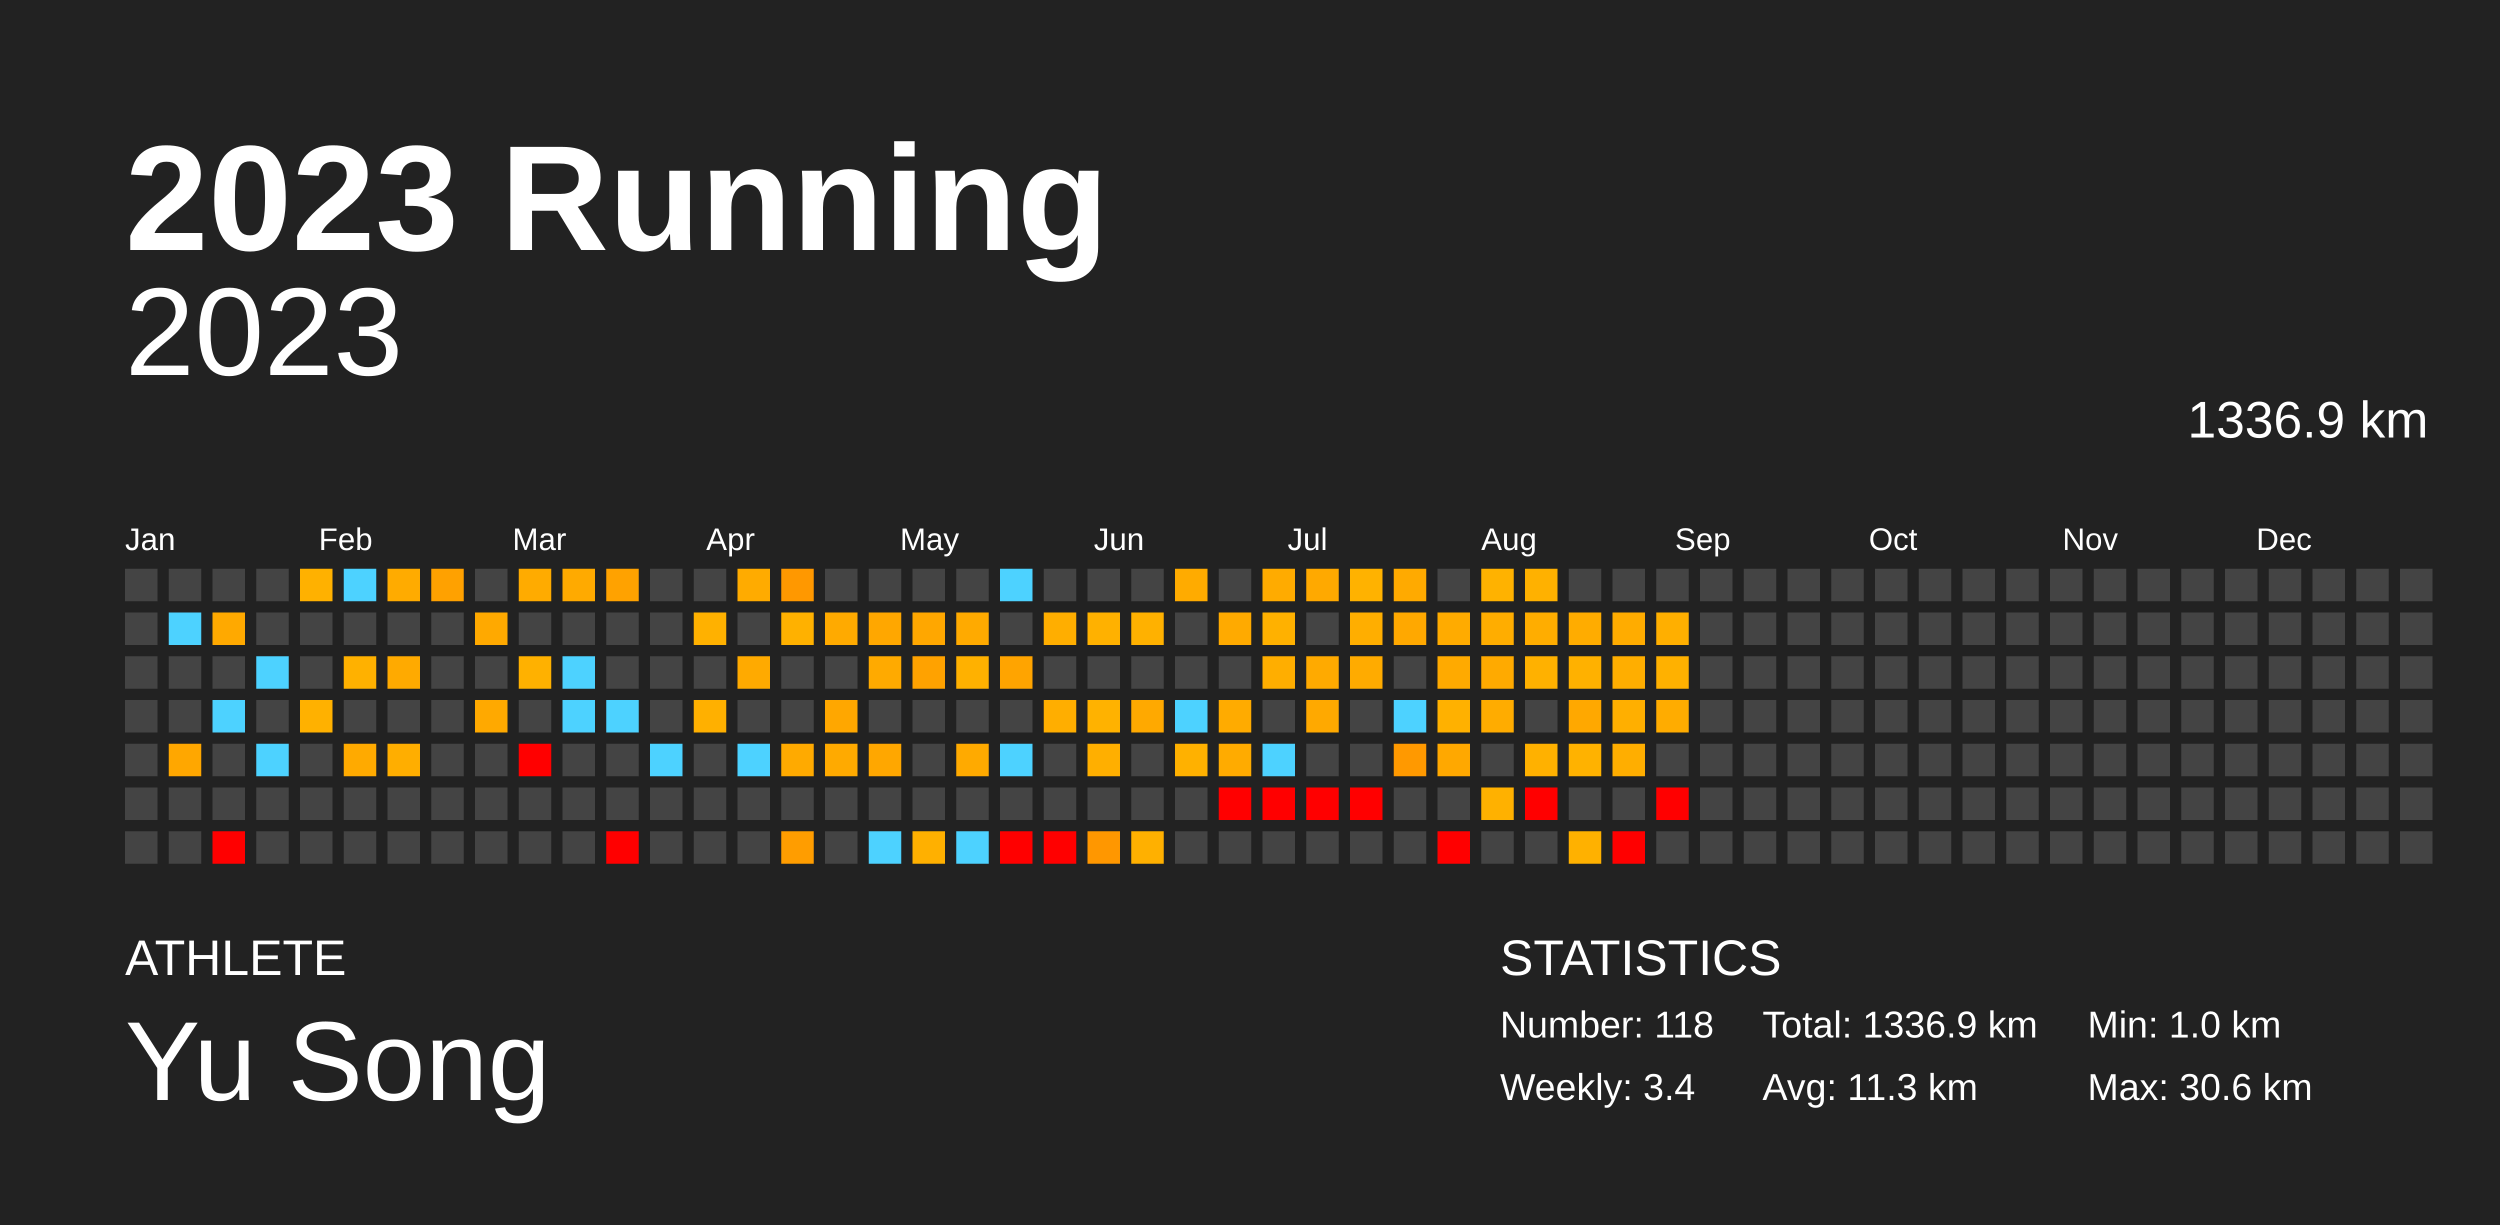
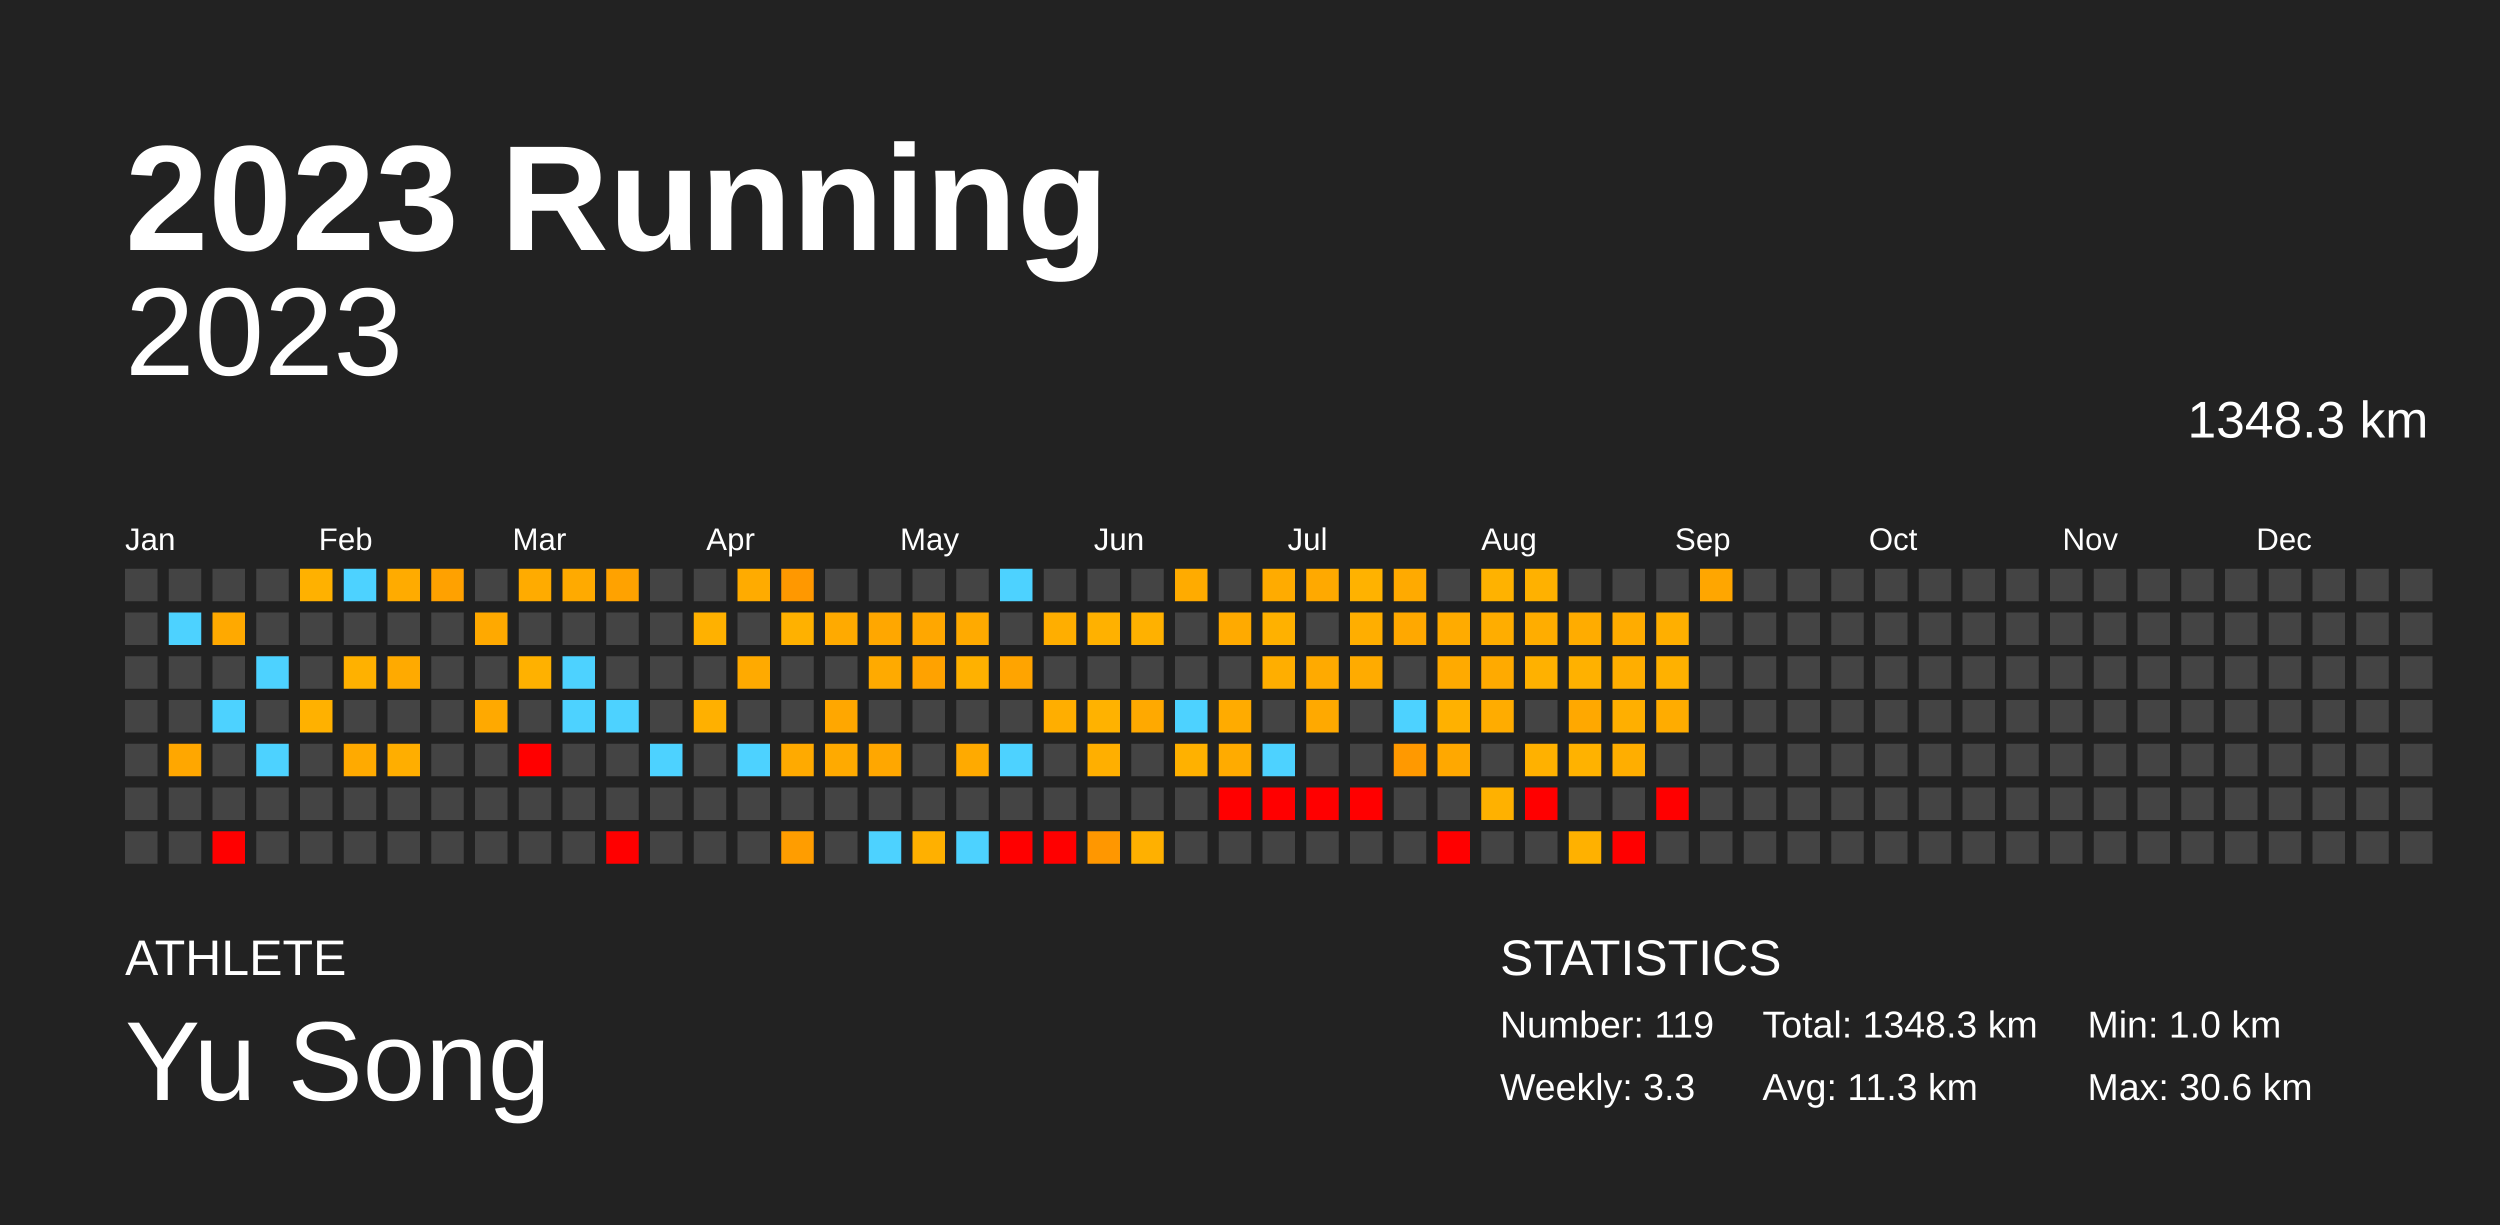
<svg xmlns="http://www.w3.org/2000/svg" baseProfile="full" height="98mm" version="1.1" viewBox="0,0,200,98" width="200mm">
  <defs />
  <rect fill="#222222" height="98" width="200" x="0" y="0" />
  <text fill="#FFFFFF" style="font-size:12px; font-family:Arial; font-weight:bold;" x="10" y="20">2023 Running</text>
  <text fill="#FFFFFF" style="font-size:4px; font-family:Arial" x="10" y="78">ATHLETE</text>
  <text fill="#FFFFFF" style="font-size:9px; font-family:Arial" x="10" y="88">Yu Song</text>
  <text fill="#FFFFFF" style="font-size:4px; font-family:Arial" x="120" y="78">STATISTICS</text>
-   <text fill="#FFFFFF" style="font-size:3px; font-family:Arial" x="120" y="83">Number: 118</text>
-   <text fill="#FFFFFF" style="font-size:3px; font-family:Arial" x="120" y="88">Weekly: 3.4</text>
-   <text fill="#FFFFFF" style="font-size:3px; font-family:Arial" x="141" y="83">Total: 1336.9 km</text>
+   <text fill="#FFFFFF" style="font-size:3px; font-family:Arial" x="120" y="83">Number: 119</text>
+   <text fill="#FFFFFF" style="font-size:3px; font-family:Arial" x="120" y="88">Weekly: 3.3</text>
+   <text fill="#FFFFFF" style="font-size:3px; font-family:Arial" x="141" y="83">Total: 1348.3 km</text>
  <text fill="#FFFFFF" style="font-size:3px; font-family:Arial" x="141" y="88">Avg: 11.3 km</text>
  <text fill="#FFFFFF" style="font-size:3px; font-family:Arial" x="167" y="83">Min: 1.0 km</text>
  <text fill="#FFFFFF" style="font-size:3px; font-family:Arial" x="167" y="88">Max: 30.6 km</text>
  <text alignment-baseline="hanging" fill="#FFFFFF" style="font-size:10.0px; font-family:Arial;" x="10" y="30">2023</text>
-   <text alignment-baseline="hanging" fill="#FFFFFF" style="font-size:4.125px; font-family:Arial;" x="175" y="35">1336.9 km</text>
+   <text alignment-baseline="hanging" fill="#FFFFFF" style="font-size:4.125px; font-family:Arial;" x="175" y="35">1348.3 km</text>
  <text fill="#FFFFFF" style="font-size:2.5px; font-family:Arial" x="10.0" y="44">Jan</text>
  <text fill="#FFFFFF" style="font-size:2.5px; font-family:Arial" x="25.5" y="44">Feb</text>
  <text fill="#FFFFFF" style="font-size:2.5px; font-family:Arial" x="41.0" y="44">Mar</text>
  <text fill="#FFFFFF" style="font-size:2.5px; font-family:Arial" x="56.5" y="44">Apr</text>
  <text fill="#FFFFFF" style="font-size:2.5px; font-family:Arial" x="72.0" y="44">May</text>
  <text fill="#FFFFFF" style="font-size:2.5px; font-family:Arial" x="87.5" y="44">Jun</text>
  <text fill="#FFFFFF" style="font-size:2.5px; font-family:Arial" x="103.0" y="44">Jul</text>
  <text fill="#FFFFFF" style="font-size:2.5px; font-family:Arial" x="118.5" y="44">Aug</text>
  <text fill="#FFFFFF" style="font-size:2.5px; font-family:Arial" x="134.0" y="44">Sep</text>
  <text fill="#FFFFFF" style="font-size:2.5px; font-family:Arial" x="149.5" y="44">Oct</text>
  <text fill="#FFFFFF" style="font-size:2.5px; font-family:Arial" x="165.0" y="44">Nov</text>
  <text fill="#FFFFFF" style="font-size:2.5px; font-family:Arial" x="180.5" y="44">Dec</text>
  <rect fill="#444444" height="2.6" width="2.6" x="10.0" y="45.5" />
  <rect fill="#444444" height="2.6" width="2.6" x="10.0" y="49.0" />
  <rect fill="#444444" height="2.6" width="2.6" x="10.0" y="52.5" />
  <rect fill="#444444" height="2.6" width="2.6" x="10.0" y="56.0" />
  <rect fill="#444444" height="2.6" width="2.6" x="10.0" y="59.5" />
  <rect fill="#444444" height="2.6" width="2.6" x="10.0" y="63.0" />
  <rect fill="#444444" height="2.6" width="2.6" x="10.0" y="66.5" />
  <rect fill="#444444" height="2.6" width="2.6" x="13.5" y="45.5" />
  <rect fill="#4dd2ff" height="2.6" width="2.6" x="13.5" y="49.0" />
  <rect fill="#444444" height="2.6" width="2.6" x="13.5" y="52.5" />
  <rect fill="#444444" height="2.6" width="2.6" x="13.5" y="56.0" />
  <rect fill="#ffa700" height="2.6" width="2.6" x="13.5" y="59.5" />
  <rect fill="#444444" height="2.6" width="2.6" x="13.5" y="63.0" />
  <rect fill="#444444" height="2.6" width="2.6" x="13.5" y="66.5" />
  <rect fill="#444444" height="2.6" width="2.6" x="17.0" y="45.5" />
  <rect fill="#ffa900" height="2.6" width="2.6" x="17.0" y="49.0" />
  <rect fill="#444444" height="2.6" width="2.6" x="17.0" y="52.5" />
  <rect fill="#4dd2ff" height="2.6" width="2.6" x="17.0" y="56.0" />
  <rect fill="#444444" height="2.6" width="2.6" x="17.0" y="59.5" />
  <rect fill="#444444" height="2.6" width="2.6" x="17.0" y="63.0" />
  <rect fill="red" height="2.6" width="2.6" x="17.0" y="66.5" />
  <rect fill="#444444" height="2.6" width="2.6" x="20.5" y="45.5" />
  <rect fill="#444444" height="2.6" width="2.6" x="20.5" y="49.0" />
  <rect fill="#4dd2ff" height="2.6" width="2.6" x="20.5" y="52.5" />
  <rect fill="#444444" height="2.6" width="2.6" x="20.5" y="56.0" />
  <rect fill="#4dd2ff" height="2.6" width="2.6" x="20.5" y="59.5" />
  <rect fill="#444444" height="2.6" width="2.6" x="20.5" y="63.0" />
  <rect fill="#444444" height="2.6" width="2.6" x="20.5" y="66.5" />
  <rect fill="#ffb100" height="2.6" width="2.6" x="24.0" y="45.5" />
  <rect fill="#444444" height="2.6" width="2.6" x="24.0" y="49.0" />
  <rect fill="#444444" height="2.6" width="2.6" x="24.0" y="52.5" />
  <rect fill="#ffb100" height="2.6" width="2.6" x="24.0" y="56.0" />
  <rect fill="#444444" height="2.6" width="2.6" x="24.0" y="59.5" />
  <rect fill="#444444" height="2.6" width="2.6" x="24.0" y="63.0" />
  <rect fill="#444444" height="2.6" width="2.6" x="24.0" y="66.5" />
  <rect fill="#4dd2ff" height="2.6" width="2.6" x="27.5" y="45.5" />
  <rect fill="#444444" height="2.6" width="2.6" x="27.5" y="49.0" />
  <rect fill="#ffb100" height="2.6" width="2.6" x="27.5" y="52.5" />
  <rect fill="#444444" height="2.6" width="2.6" x="27.5" y="56.0" />
  <rect fill="#ffaa00" height="2.6" width="2.6" x="27.5" y="59.5" />
  <rect fill="#444444" height="2.6" width="2.6" x="27.5" y="63.0" />
  <rect fill="#444444" height="2.6" width="2.6" x="27.5" y="66.5" />
  <rect fill="#ffab00" height="2.6" width="2.6" x="31.0" y="45.5" />
  <rect fill="#444444" height="2.6" width="2.6" x="31.0" y="49.0" />
  <rect fill="#ffaa00" height="2.6" width="2.6" x="31.0" y="52.5" />
  <rect fill="#444444" height="2.6" width="2.6" x="31.0" y="56.0" />
  <rect fill="#ffae00" height="2.6" width="2.6" x="31.0" y="59.5" />
  <rect fill="#444444" height="2.6" width="2.6" x="31.0" y="63.0" />
  <rect fill="#444444" height="2.6" width="2.6" x="31.0" y="66.5" />
  <rect fill="#ffa100" height="2.6" width="2.6" x="34.5" y="45.5" />
  <rect fill="#444444" height="2.6" width="2.6" x="34.5" y="49.0" />
  <rect fill="#444444" height="2.6" width="2.6" x="34.5" y="52.5" />
  <rect fill="#444444" height="2.6" width="2.6" x="34.5" y="56.0" />
  <rect fill="#444444" height="2.6" width="2.6" x="34.5" y="59.5" />
  <rect fill="#444444" height="2.6" width="2.6" x="34.5" y="63.0" />
  <rect fill="#444444" height="2.6" width="2.6" x="34.5" y="66.5" />
  <rect fill="#444444" height="2.6" width="2.6" x="38.0" y="45.5" />
  <rect fill="#ffa900" height="2.6" width="2.6" x="38.0" y="49.0" />
  <rect fill="#444444" height="2.6" width="2.6" x="38.0" y="52.5" />
  <rect fill="#ffa900" height="2.6" width="2.6" x="38.0" y="56.0" />
  <rect fill="#444444" height="2.6" width="2.6" x="38.0" y="59.5" />
  <rect fill="#444444" height="2.6" width="2.6" x="38.0" y="63.0" />
  <rect fill="#444444" height="2.6" width="2.6" x="38.0" y="66.5" />
  <rect fill="#ffab00" height="2.6" width="2.6" x="41.5" y="45.5" />
  <rect fill="#444444" height="2.6" width="2.6" x="41.5" y="49.0" />
  <rect fill="#ffb100" height="2.6" width="2.6" x="41.5" y="52.5" />
  <rect fill="#444444" height="2.6" width="2.6" x="41.5" y="56.0" />
  <rect fill="red" height="2.6" width="2.6" x="41.5" y="59.5" />
  <rect fill="#444444" height="2.6" width="2.6" x="41.5" y="63.0" />
  <rect fill="#444444" height="2.6" width="2.6" x="41.5" y="66.5" />
  <rect fill="#ffaa00" height="2.6" width="2.6" x="45.0" y="45.5" />
  <rect fill="#444444" height="2.6" width="2.6" x="45.0" y="49.0" />
  <rect fill="#4dd2ff" height="2.6" width="2.6" x="45.0" y="52.5" />
  <rect fill="#4dd2ff" height="2.6" width="2.6" x="45.0" y="56.0" />
  <rect fill="#444444" height="2.6" width="2.6" x="45.0" y="59.5" />
  <rect fill="#444444" height="2.6" width="2.6" x="45.0" y="63.0" />
  <rect fill="#444444" height="2.6" width="2.6" x="45.0" y="66.5" />
  <rect fill="#ffa200" height="2.6" width="2.6" x="48.5" y="45.5" />
  <rect fill="#444444" height="2.6" width="2.6" x="48.5" y="49.0" />
  <rect fill="#444444" height="2.6" width="2.6" x="48.5" y="52.5" />
  <rect fill="#4dd2ff" height="2.6" width="2.6" x="48.5" y="56.0" />
  <rect fill="#444444" height="2.6" width="2.6" x="48.5" y="59.5" />
  <rect fill="#444444" height="2.6" width="2.6" x="48.5" y="63.0" />
  <rect fill="red" height="2.6" width="2.6" x="48.5" y="66.5" />
  <rect fill="#444444" height="2.6" width="2.6" x="52.0" y="45.5" />
  <rect fill="#444444" height="2.6" width="2.6" x="52.0" y="49.0" />
  <rect fill="#444444" height="2.6" width="2.6" x="52.0" y="52.5" />
  <rect fill="#444444" height="2.6" width="2.6" x="52.0" y="56.0" />
  <rect fill="#4dd2ff" height="2.6" width="2.6" x="52.0" y="59.5" />
  <rect fill="#444444" height="2.6" width="2.6" x="52.0" y="63.0" />
  <rect fill="#444444" height="2.6" width="2.6" x="52.0" y="66.5" />
  <rect fill="#444444" height="2.6" width="2.6" x="55.5" y="45.5" />
  <rect fill="#ffb100" height="2.6" width="2.6" x="55.5" y="49.0" />
  <rect fill="#444444" height="2.6" width="2.6" x="55.5" y="52.5" />
  <rect fill="#ffb000" height="2.6" width="2.6" x="55.5" y="56.0" />
  <rect fill="#444444" height="2.6" width="2.6" x="55.5" y="59.5" />
  <rect fill="#444444" height="2.6" width="2.6" x="55.5" y="63.0" />
  <rect fill="#444444" height="2.6" width="2.6" x="55.5" y="66.5" />
  <rect fill="#ffab00" height="2.6" width="2.6" x="59.0" y="45.5" />
  <rect fill="#444444" height="2.6" width="2.6" x="59.0" y="49.0" />
  <rect fill="#ffaa00" height="2.6" width="2.6" x="59.0" y="52.5" />
  <rect fill="#444444" height="2.6" width="2.6" x="59.0" y="56.0" />
  <rect fill="#4dd2ff" height="2.6" width="2.6" x="59.0" y="59.5" />
  <rect fill="#444444" height="2.6" width="2.6" x="59.0" y="63.0" />
  <rect fill="#444444" height="2.6" width="2.6" x="59.0" y="66.5" />
  <rect fill="#ff9800" height="2.6" width="2.6" x="62.5" y="45.5" />
  <rect fill="#ffb100" height="2.6" width="2.6" x="62.5" y="49.0" />
  <rect fill="#444444" height="2.6" width="2.6" x="62.5" y="52.5" />
  <rect fill="#444444" height="2.6" width="2.6" x="62.5" y="56.0" />
  <rect fill="#ffaa00" height="2.6" width="2.6" x="62.5" y="59.5" />
  <rect fill="#444444" height="2.6" width="2.6" x="62.5" y="63.0" />
  <rect fill="#ff9d00" height="2.6" width="2.6" x="62.5" y="66.5" />
  <rect fill="#444444" height="2.6" width="2.6" x="66.0" y="45.5" />
  <rect fill="#ffaa00" height="2.6" width="2.6" x="66.0" y="49.0" />
  <rect fill="#444444" height="2.6" width="2.6" x="66.0" y="52.5" />
  <rect fill="#ffa700" height="2.6" width="2.6" x="66.0" y="56.0" />
  <rect fill="#ffaa00" height="2.6" width="2.6" x="66.0" y="59.5" />
  <rect fill="#444444" height="2.6" width="2.6" x="66.0" y="63.0" />
  <rect fill="#444444" height="2.6" width="2.6" x="66.0" y="66.5" />
  <rect fill="#444444" height="2.6" width="2.6" x="69.5" y="45.5" />
  <rect fill="#ffa700" height="2.6" width="2.6" x="69.5" y="49.0" />
  <rect fill="#ffaa00" height="2.6" width="2.6" x="69.5" y="52.5" />
  <rect fill="#444444" height="2.6" width="2.6" x="69.5" y="56.0" />
  <rect fill="#ffa700" height="2.6" width="2.6" x="69.5" y="59.5" />
  <rect fill="#444444" height="2.6" width="2.6" x="69.5" y="63.0" />
  <rect fill="#4dd2ff" height="2.6" width="2.6" x="69.5" y="66.5" />
  <rect fill="#444444" height="2.6" width="2.6" x="73.0" y="45.5" />
  <rect fill="#ffa700" height="2.6" width="2.6" x="73.0" y="49.0" />
  <rect fill="#ffa200" height="2.6" width="2.6" x="73.0" y="52.5" />
  <rect fill="#444444" height="2.6" width="2.6" x="73.0" y="56.0" />
  <rect fill="#444444" height="2.6" width="2.6" x="73.0" y="59.5" />
  <rect fill="#444444" height="2.6" width="2.6" x="73.0" y="63.0" />
  <rect fill="#ffb000" height="2.6" width="2.6" x="73.0" y="66.5" />
  <rect fill="#444444" height="2.6" width="2.6" x="76.5" y="45.5" />
  <rect fill="#ffaa00" height="2.6" width="2.6" x="76.5" y="49.0" />
  <rect fill="#ffb100" height="2.6" width="2.6" x="76.5" y="52.5" />
  <rect fill="#444444" height="2.6" width="2.6" x="76.5" y="56.0" />
  <rect fill="#ffaa00" height="2.6" width="2.6" x="76.5" y="59.5" />
  <rect fill="#444444" height="2.6" width="2.6" x="76.5" y="63.0" />
  <rect fill="#4dd2ff" height="2.6" width="2.6" x="76.5" y="66.5" />
  <rect fill="#4dd2ff" height="2.6" width="2.6" x="80.0" y="45.5" />
  <rect fill="#444444" height="2.6" width="2.6" x="80.0" y="49.0" />
  <rect fill="#ffa400" height="2.6" width="2.6" x="80.0" y="52.5" />
  <rect fill="#444444" height="2.6" width="2.6" x="80.0" y="56.0" />
  <rect fill="#4dd2ff" height="2.6" width="2.6" x="80.0" y="59.5" />
  <rect fill="#444444" height="2.6" width="2.6" x="80.0" y="63.0" />
  <rect fill="red" height="2.6" width="2.6" x="80.0" y="66.5" />
  <rect fill="#444444" height="2.6" width="2.6" x="83.5" y="45.5" />
  <rect fill="#ffae00" height="2.6" width="2.6" x="83.5" y="49.0" />
  <rect fill="#444444" height="2.6" width="2.6" x="83.5" y="52.5" />
  <rect fill="#ffae00" height="2.6" width="2.6" x="83.5" y="56.0" />
  <rect fill="#444444" height="2.6" width="2.6" x="83.5" y="59.5" />
  <rect fill="#444444" height="2.6" width="2.6" x="83.5" y="63.0" />
  <rect fill="red" height="2.6" width="2.6" x="83.5" y="66.5" />
  <rect fill="#444444" height="2.6" width="2.6" x="87.0" y="45.5" />
  <rect fill="#ffb100" height="2.6" width="2.6" x="87.0" y="49.0" />
  <rect fill="#444444" height="2.6" width="2.6" x="87.0" y="52.5" />
  <rect fill="#ffb200" height="2.6" width="2.6" x="87.0" y="56.0" />
  <rect fill="#ffaf00" height="2.6" width="2.6" x="87.0" y="59.5" />
  <rect fill="#444444" height="2.6" width="2.6" x="87.0" y="63.0" />
  <rect fill="#ff9700" height="2.6" width="2.6" x="87.0" y="66.5" />
  <rect fill="#444444" height="2.6" width="2.6" x="90.5" y="45.5" />
  <rect fill="#ffb100" height="2.6" width="2.6" x="90.5" y="49.0" />
  <rect fill="#444444" height="2.6" width="2.6" x="90.5" y="52.5" />
  <rect fill="#ffa900" height="2.6" width="2.6" x="90.5" y="56.0" />
  <rect fill="#444444" height="2.6" width="2.6" x="90.5" y="59.5" />
  <rect fill="#444444" height="2.6" width="2.6" x="90.5" y="63.0" />
  <rect fill="#ffb000" height="2.6" width="2.6" x="90.5" y="66.5" />
  <rect fill="#ffab00" height="2.6" width="2.6" x="94.0" y="45.5" />
  <rect fill="#444444" height="2.6" width="2.6" x="94.0" y="49.0" />
  <rect fill="#444444" height="2.6" width="2.6" x="94.0" y="52.5" />
  <rect fill="#4dd2ff" height="2.6" width="2.6" x="94.0" y="56.0" />
  <rect fill="#ffb100" height="2.6" width="2.6" x="94.0" y="59.5" />
  <rect fill="#444444" height="2.6" width="2.6" x="94.0" y="63.0" />
  <rect fill="#444444" height="2.6" width="2.6" x="94.0" y="66.5" />
  <rect fill="#444444" height="2.6" width="2.6" x="97.5" y="45.5" />
  <rect fill="#ffaa00" height="2.6" width="2.6" x="97.5" y="49.0" />
  <rect fill="#444444" height="2.6" width="2.6" x="97.5" y="52.5" />
  <rect fill="#ffab00" height="2.6" width="2.6" x="97.5" y="56.0" />
  <rect fill="#ffab00" height="2.6" width="2.6" x="97.5" y="59.5" />
  <rect fill="red" height="2.6" width="2.6" x="97.5" y="63.0" />
  <rect fill="#444444" height="2.6" width="2.6" x="97.5" y="66.5" />
  <rect fill="#ffab00" height="2.6" width="2.6" x="101.0" y="45.5" />
  <rect fill="#ffb100" height="2.6" width="2.6" x="101.0" y="49.0" />
  <rect fill="#ffae00" height="2.6" width="2.6" x="101.0" y="52.5" />
  <rect fill="#444444" height="2.6" width="2.6" x="101.0" y="56.0" />
  <rect fill="#4dd2ff" height="2.6" width="2.6" x="101.0" y="59.5" />
  <rect fill="red" height="2.6" width="2.6" x="101.0" y="63.0" />
  <rect fill="#444444" height="2.6" width="2.6" x="101.0" y="66.5" />
  <rect fill="#ffa900" height="2.6" width="2.6" x="104.5" y="45.5" />
  <rect fill="#444444" height="2.6" width="2.6" x="104.5" y="49.0" />
  <rect fill="#ffaa00" height="2.6" width="2.6" x="104.5" y="52.5" />
  <rect fill="#ffa900" height="2.6" width="2.6" x="104.5" y="56.0" />
  <rect fill="#444444" height="2.6" width="2.6" x="104.5" y="59.5" />
  <rect fill="red" height="2.6" width="2.6" x="104.5" y="63.0" />
  <rect fill="#444444" height="2.6" width="2.6" x="104.5" y="66.5" />
  <rect fill="#ffb200" height="2.6" width="2.6" x="108.0" y="45.5" />
  <rect fill="#ffae00" height="2.6" width="2.6" x="108.0" y="49.0" />
  <rect fill="#ffab00" height="2.6" width="2.6" x="108.0" y="52.5" />
  <rect fill="#444444" height="2.6" width="2.6" x="108.0" y="56.0" />
  <rect fill="#444444" height="2.6" width="2.6" x="108.0" y="59.5" />
  <rect fill="red" height="2.6" width="2.6" x="108.0" y="63.0" />
  <rect fill="#444444" height="2.6" width="2.6" x="108.0" y="66.5" />
  <rect fill="#ffaa00" height="2.6" width="2.6" x="111.5" y="45.5" />
  <rect fill="#ffa800" height="2.6" width="2.6" x="111.5" y="49.0" />
  <rect fill="#444444" height="2.6" width="2.6" x="111.5" y="52.5" />
  <rect fill="#4dd2ff" height="2.6" width="2.6" x="111.5" y="56.0" />
  <rect fill="#ff9900" height="2.6" width="2.6" x="111.5" y="59.5" />
  <rect fill="#444444" height="2.6" width="2.6" x="111.5" y="63.0" />
  <rect fill="#444444" height="2.6" width="2.6" x="111.5" y="66.5" />
  <rect fill="#444444" height="2.6" width="2.6" x="115.0" y="45.5" />
  <rect fill="#ffab00" height="2.6" width="2.6" x="115.0" y="49.0" />
  <rect fill="#ffaa00" height="2.6" width="2.6" x="115.0" y="52.5" />
  <rect fill="#ffb100" height="2.6" width="2.6" x="115.0" y="56.0" />
  <rect fill="#ffa800" height="2.6" width="2.6" x="115.0" y="59.5" />
  <rect fill="#444444" height="2.6" width="2.6" x="115.0" y="63.0" />
  <rect fill="red" height="2.6" width="2.6" x="115.0" y="66.5" />
  <rect fill="#ffb200" height="2.6" width="2.6" x="118.5" y="45.5" />
  <rect fill="#ffad00" height="2.6" width="2.6" x="118.5" y="49.0" />
  <rect fill="#ffaa00" height="2.6" width="2.6" x="118.5" y="52.5" />
  <rect fill="#ffac00" height="2.6" width="2.6" x="118.5" y="56.0" />
  <rect fill="#444444" height="2.6" width="2.6" x="118.5" y="59.5" />
  <rect fill="#ffb100" height="2.6" width="2.6" x="118.5" y="63.0" />
  <rect fill="#444444" height="2.6" width="2.6" x="118.5" y="66.5" />
  <rect fill="#ffb100" height="2.6" width="2.6" x="122.0" y="45.5" />
  <rect fill="#ffad00" height="2.6" width="2.6" x="122.0" y="49.0" />
  <rect fill="#ffb100" height="2.6" width="2.6" x="122.0" y="52.5" />
  <rect fill="#444444" height="2.6" width="2.6" x="122.0" y="56.0" />
  <rect fill="#ffb100" height="2.6" width="2.6" x="122.0" y="59.5" />
  <rect fill="red" height="2.6" width="2.6" x="122.0" y="63.0" />
  <rect fill="#444444" height="2.6" width="2.6" x="122.0" y="66.5" />
  <rect fill="#444444" height="2.6" width="2.6" x="125.5" y="45.5" />
  <rect fill="#ffac00" height="2.6" width="2.6" x="125.5" y="49.0" />
  <rect fill="#ffb100" height="2.6" width="2.6" x="125.5" y="52.5" />
  <rect fill="#ffa800" height="2.6" width="2.6" x="125.5" y="56.0" />
  <rect fill="#ffb200" height="2.6" width="2.6" x="125.5" y="59.5" />
  <rect fill="#444444" height="2.6" width="2.6" x="125.5" y="63.0" />
  <rect fill="#ffb100" height="2.6" width="2.6" x="125.5" y="66.5" />
  <rect fill="#444444" height="2.6" width="2.6" x="129.0" y="45.5" />
  <rect fill="#ffac00" height="2.6" width="2.6" x="129.0" y="49.0" />
  <rect fill="#ffae00" height="2.6" width="2.6" x="129.0" y="52.5" />
  <rect fill="#ffaf00" height="2.6" width="2.6" x="129.0" y="56.0" />
  <rect fill="#ffae00" height="2.6" width="2.6" x="129.0" y="59.5" />
  <rect fill="#444444" height="2.6" width="2.6" x="129.0" y="63.0" />
  <rect fill="red" height="2.6" width="2.6" x="129.0" y="66.5" />
  <rect fill="#444444" height="2.6" width="2.6" x="132.5" y="45.5" />
  <rect fill="#ffaf00" height="2.6" width="2.6" x="132.5" y="49.0" />
  <rect fill="#ffb100" height="2.6" width="2.6" x="132.5" y="52.5" />
  <rect fill="#ffac00" height="2.6" width="2.6" x="132.5" y="56.0" />
  <rect fill="#444444" height="2.6" width="2.6" x="132.5" y="59.5" />
  <rect fill="red" height="2.6" width="2.6" x="132.5" y="63.0" />
  <rect fill="#444444" height="2.6" width="2.6" x="132.5" y="66.5" />
-   <rect fill="#444444" height="2.6" width="2.6" x="136.0" y="45.5" />
+   <rect fill="#ffa600" height="2.6" width="2.6" x="136.0" y="45.5" />
  <rect fill="#444444" height="2.6" width="2.6" x="136.0" y="49.0" />
  <rect fill="#444444" height="2.6" width="2.6" x="136.0" y="52.5" />
  <rect fill="#444444" height="2.6" width="2.6" x="136.0" y="56.0" />
  <rect fill="#444444" height="2.6" width="2.6" x="136.0" y="59.5" />
  <rect fill="#444444" height="2.6" width="2.6" x="136.0" y="63.0" />
  <rect fill="#444444" height="2.6" width="2.6" x="136.0" y="66.5" />
  <rect fill="#444444" height="2.6" width="2.6" x="139.5" y="45.5" />
  <rect fill="#444444" height="2.6" width="2.6" x="139.5" y="49.0" />
  <rect fill="#444444" height="2.6" width="2.6" x="139.5" y="52.5" />
  <rect fill="#444444" height="2.6" width="2.6" x="139.5" y="56.0" />
  <rect fill="#444444" height="2.6" width="2.6" x="139.5" y="59.5" />
  <rect fill="#444444" height="2.6" width="2.6" x="139.5" y="63.0" />
  <rect fill="#444444" height="2.6" width="2.6" x="139.5" y="66.5" />
  <rect fill="#444444" height="2.6" width="2.6" x="143.0" y="45.5" />
  <rect fill="#444444" height="2.6" width="2.6" x="143.0" y="49.0" />
  <rect fill="#444444" height="2.6" width="2.6" x="143.0" y="52.5" />
  <rect fill="#444444" height="2.6" width="2.6" x="143.0" y="56.0" />
  <rect fill="#444444" height="2.6" width="2.6" x="143.0" y="59.5" />
  <rect fill="#444444" height="2.6" width="2.6" x="143.0" y="63.0" />
  <rect fill="#444444" height="2.6" width="2.6" x="143.0" y="66.5" />
  <rect fill="#444444" height="2.6" width="2.6" x="146.5" y="45.5" />
  <rect fill="#444444" height="2.6" width="2.6" x="146.5" y="49.0" />
  <rect fill="#444444" height="2.6" width="2.6" x="146.5" y="52.5" />
  <rect fill="#444444" height="2.6" width="2.6" x="146.5" y="56.0" />
  <rect fill="#444444" height="2.6" width="2.6" x="146.5" y="59.5" />
  <rect fill="#444444" height="2.6" width="2.6" x="146.5" y="63.0" />
  <rect fill="#444444" height="2.6" width="2.6" x="146.5" y="66.5" />
  <rect fill="#444444" height="2.6" width="2.6" x="150.0" y="45.5" />
  <rect fill="#444444" height="2.6" width="2.6" x="150.0" y="49.0" />
  <rect fill="#444444" height="2.6" width="2.6" x="150.0" y="52.5" />
  <rect fill="#444444" height="2.6" width="2.6" x="150.0" y="56.0" />
  <rect fill="#444444" height="2.6" width="2.6" x="150.0" y="59.5" />
  <rect fill="#444444" height="2.6" width="2.6" x="150.0" y="63.0" />
  <rect fill="#444444" height="2.6" width="2.6" x="150.0" y="66.5" />
  <rect fill="#444444" height="2.6" width="2.6" x="153.5" y="45.5" />
  <rect fill="#444444" height="2.6" width="2.6" x="153.5" y="49.0" />
  <rect fill="#444444" height="2.6" width="2.6" x="153.5" y="52.5" />
  <rect fill="#444444" height="2.6" width="2.6" x="153.5" y="56.0" />
  <rect fill="#444444" height="2.6" width="2.6" x="153.5" y="59.5" />
  <rect fill="#444444" height="2.6" width="2.6" x="153.5" y="63.0" />
  <rect fill="#444444" height="2.6" width="2.6" x="153.5" y="66.5" />
  <rect fill="#444444" height="2.6" width="2.6" x="157.0" y="45.5" />
  <rect fill="#444444" height="2.6" width="2.6" x="157.0" y="49.0" />
  <rect fill="#444444" height="2.6" width="2.6" x="157.0" y="52.5" />
  <rect fill="#444444" height="2.6" width="2.6" x="157.0" y="56.0" />
  <rect fill="#444444" height="2.6" width="2.6" x="157.0" y="59.5" />
  <rect fill="#444444" height="2.6" width="2.6" x="157.0" y="63.0" />
  <rect fill="#444444" height="2.6" width="2.6" x="157.0" y="66.5" />
  <rect fill="#444444" height="2.6" width="2.6" x="160.5" y="45.5" />
  <rect fill="#444444" height="2.6" width="2.6" x="160.5" y="49.0" />
  <rect fill="#444444" height="2.6" width="2.6" x="160.5" y="52.5" />
  <rect fill="#444444" height="2.6" width="2.6" x="160.5" y="56.0" />
  <rect fill="#444444" height="2.6" width="2.6" x="160.5" y="59.5" />
  <rect fill="#444444" height="2.6" width="2.6" x="160.5" y="63.0" />
  <rect fill="#444444" height="2.6" width="2.6" x="160.5" y="66.5" />
  <rect fill="#444444" height="2.6" width="2.6" x="164.0" y="45.5" />
  <rect fill="#444444" height="2.6" width="2.6" x="164.0" y="49.0" />
  <rect fill="#444444" height="2.6" width="2.6" x="164.0" y="52.5" />
  <rect fill="#444444" height="2.6" width="2.6" x="164.0" y="56.0" />
  <rect fill="#444444" height="2.6" width="2.6" x="164.0" y="59.5" />
  <rect fill="#444444" height="2.6" width="2.6" x="164.0" y="63.0" />
  <rect fill="#444444" height="2.6" width="2.6" x="164.0" y="66.5" />
  <rect fill="#444444" height="2.6" width="2.6" x="167.5" y="45.5" />
  <rect fill="#444444" height="2.6" width="2.6" x="167.5" y="49.0" />
  <rect fill="#444444" height="2.6" width="2.6" x="167.5" y="52.5" />
  <rect fill="#444444" height="2.6" width="2.6" x="167.5" y="56.0" />
  <rect fill="#444444" height="2.6" width="2.6" x="167.5" y="59.5" />
  <rect fill="#444444" height="2.6" width="2.6" x="167.5" y="63.0" />
  <rect fill="#444444" height="2.6" width="2.6" x="167.5" y="66.5" />
  <rect fill="#444444" height="2.6" width="2.6" x="171.0" y="45.5" />
  <rect fill="#444444" height="2.6" width="2.6" x="171.0" y="49.0" />
  <rect fill="#444444" height="2.6" width="2.6" x="171.0" y="52.5" />
  <rect fill="#444444" height="2.6" width="2.6" x="171.0" y="56.0" />
  <rect fill="#444444" height="2.6" width="2.6" x="171.0" y="59.5" />
  <rect fill="#444444" height="2.6" width="2.6" x="171.0" y="63.0" />
  <rect fill="#444444" height="2.6" width="2.6" x="171.0" y="66.5" />
  <rect fill="#444444" height="2.6" width="2.6" x="174.5" y="45.5" />
  <rect fill="#444444" height="2.6" width="2.6" x="174.5" y="49.0" />
  <rect fill="#444444" height="2.6" width="2.6" x="174.5" y="52.5" />
  <rect fill="#444444" height="2.6" width="2.6" x="174.5" y="56.0" />
  <rect fill="#444444" height="2.6" width="2.6" x="174.5" y="59.5" />
  <rect fill="#444444" height="2.6" width="2.6" x="174.5" y="63.0" />
  <rect fill="#444444" height="2.6" width="2.6" x="174.5" y="66.5" />
  <rect fill="#444444" height="2.6" width="2.6" x="178.0" y="45.5" />
  <rect fill="#444444" height="2.6" width="2.6" x="178.0" y="49.0" />
  <rect fill="#444444" height="2.6" width="2.6" x="178.0" y="52.5" />
  <rect fill="#444444" height="2.6" width="2.6" x="178.0" y="56.0" />
  <rect fill="#444444" height="2.6" width="2.6" x="178.0" y="59.5" />
  <rect fill="#444444" height="2.6" width="2.6" x="178.0" y="63.0" />
  <rect fill="#444444" height="2.6" width="2.6" x="178.0" y="66.5" />
  <rect fill="#444444" height="2.6" width="2.6" x="181.5" y="45.5" />
  <rect fill="#444444" height="2.6" width="2.6" x="181.5" y="49.0" />
  <rect fill="#444444" height="2.6" width="2.6" x="181.5" y="52.5" />
  <rect fill="#444444" height="2.6" width="2.6" x="181.5" y="56.0" />
  <rect fill="#444444" height="2.6" width="2.6" x="181.5" y="59.5" />
  <rect fill="#444444" height="2.6" width="2.6" x="181.5" y="63.0" />
  <rect fill="#444444" height="2.6" width="2.6" x="181.5" y="66.5" />
  <rect fill="#444444" height="2.6" width="2.6" x="185.0" y="45.5" />
  <rect fill="#444444" height="2.6" width="2.6" x="185.0" y="49.0" />
  <rect fill="#444444" height="2.6" width="2.6" x="185.0" y="52.5" />
  <rect fill="#444444" height="2.6" width="2.6" x="185.0" y="56.0" />
  <rect fill="#444444" height="2.6" width="2.6" x="185.0" y="59.5" />
  <rect fill="#444444" height="2.6" width="2.6" x="185.0" y="63.0" />
  <rect fill="#444444" height="2.6" width="2.6" x="185.0" y="66.5" />
  <rect fill="#444444" height="2.6" width="2.6" x="188.5" y="45.5" />
  <rect fill="#444444" height="2.6" width="2.6" x="188.5" y="49.0" />
  <rect fill="#444444" height="2.6" width="2.6" x="188.5" y="52.5" />
  <rect fill="#444444" height="2.6" width="2.6" x="188.5" y="56.0" />
  <rect fill="#444444" height="2.6" width="2.6" x="188.5" y="59.5" />
  <rect fill="#444444" height="2.6" width="2.6" x="188.5" y="63.0" />
  <rect fill="#444444" height="2.6" width="2.6" x="188.5" y="66.5" />
  <rect fill="#444444" height="2.6" width="2.6" x="192.0" y="45.5" />
  <rect fill="#444444" height="2.6" width="2.6" x="192.0" y="49.0" />
  <rect fill="#444444" height="2.6" width="2.6" x="192.0" y="52.5" />
  <rect fill="#444444" height="2.6" width="2.6" x="192.0" y="56.0" />
  <rect fill="#444444" height="2.6" width="2.6" x="192.0" y="59.5" />
  <rect fill="#444444" height="2.6" width="2.6" x="192.0" y="63.0" />
  <rect fill="#444444" height="2.6" width="2.6" x="192.0" y="66.5" />
</svg>
